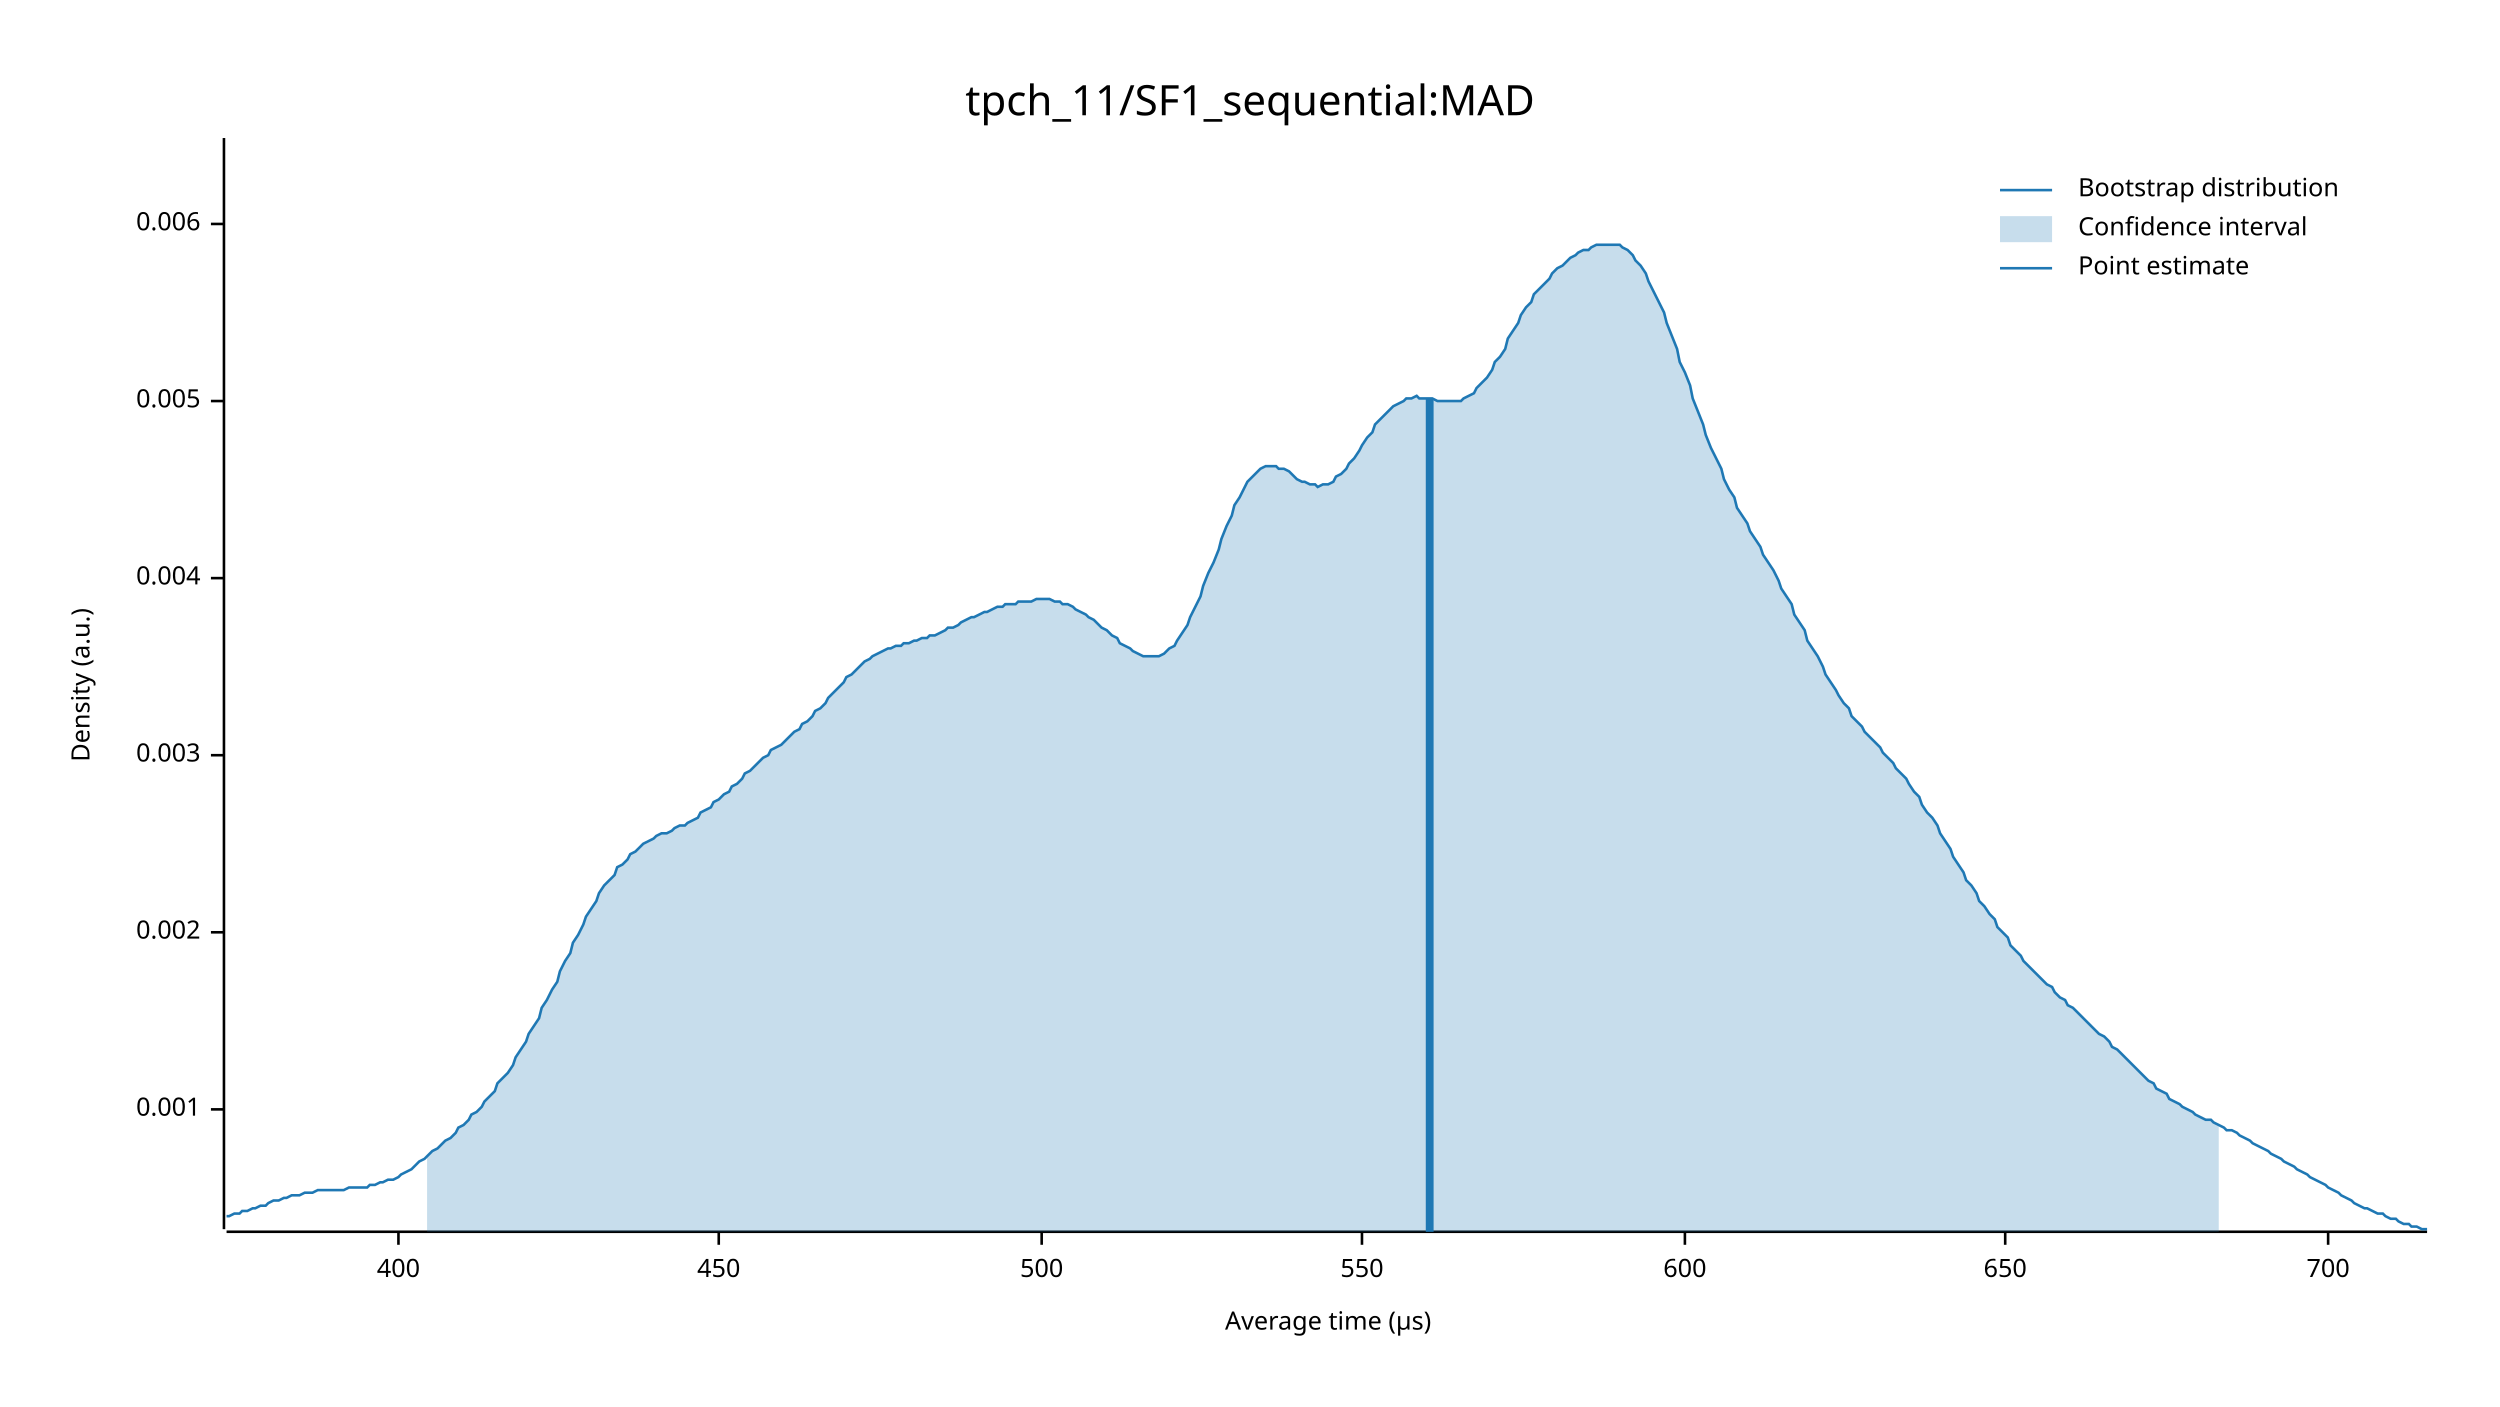
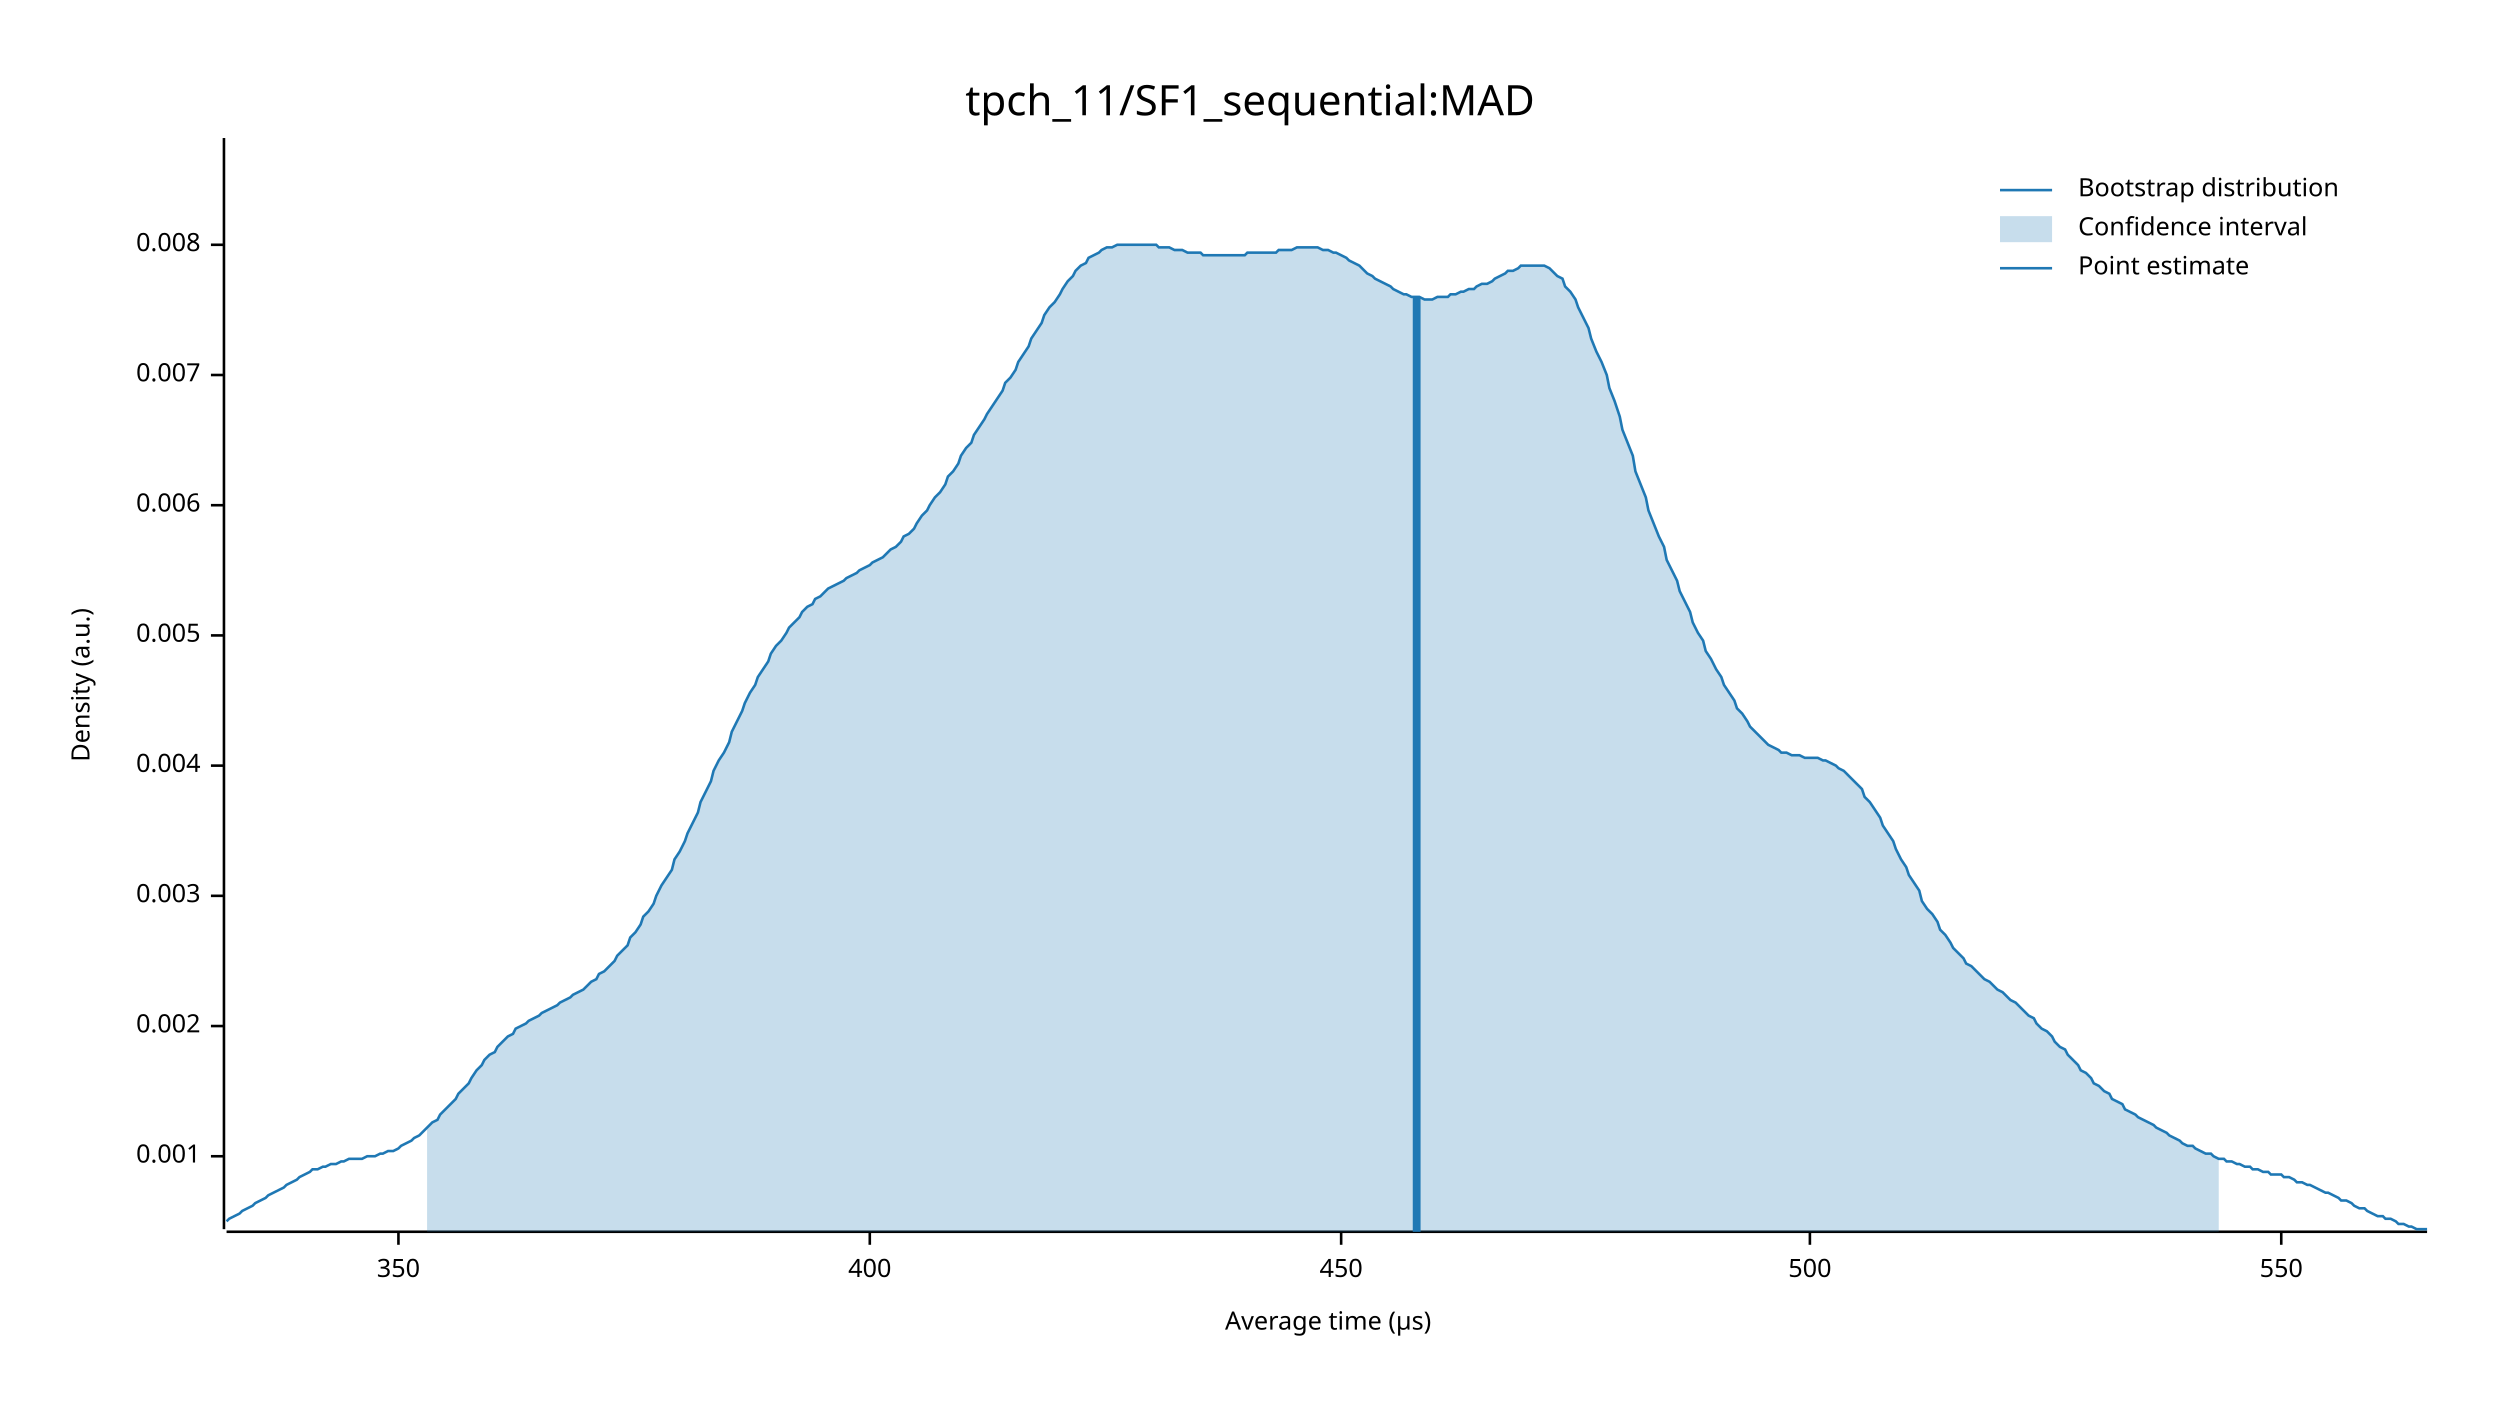
<svg xmlns="http://www.w3.org/2000/svg" width="960" height="540" viewBox="0 0 960 540">
  <text x="480" y="32" dy="0.76em" text-anchor="middle" font-family="sans-serif" font-size="16.129" opacity="1" fill="#000000">
tpch_11/SF1_sequential:MAD
</text>
  <text x="27" y="263" dy="0.76em" text-anchor="middle" font-family="sans-serif" font-size="9.677" opacity="1" fill="#000000" transform="rotate(270, 27, 263)">
Density (a.u.)
</text>
  <text x="510" y="513" dy="-0.5ex" text-anchor="middle" font-family="sans-serif" font-size="9.677" opacity="1" fill="#000000">
Average time (µs)
</text>
  <polyline fill="none" opacity="1" stroke="#000000" stroke-width="1" points="86,53 86,472 " />
-   <text x="77" y="426" dy="0.5ex" text-anchor="end" font-family="sans-serif" font-size="9.677" opacity="1" fill="#000000">
+   <text x="77" y="444" dy="0.5ex" text-anchor="end" font-family="sans-serif" font-size="9.677" opacity="1" fill="#000000">
0.001
</text>
-   <polyline fill="none" opacity="1" stroke="#000000" stroke-width="1" points="81,426 86,426 " />
-   <text x="77" y="358" dy="0.5ex" text-anchor="end" font-family="sans-serif" font-size="9.677" opacity="1" fill="#000000">
+   <polyline fill="none" opacity="1" stroke="#000000" stroke-width="1" points="81,444 86,444 " />
+   <text x="77" y="394" dy="0.5ex" text-anchor="end" font-family="sans-serif" font-size="9.677" opacity="1" fill="#000000">
0.002
</text>
-   <polyline fill="none" opacity="1" stroke="#000000" stroke-width="1" points="81,358 86,358 " />
-   <text x="77" y="290" dy="0.5ex" text-anchor="end" font-family="sans-serif" font-size="9.677" opacity="1" fill="#000000">
+   <polyline fill="none" opacity="1" stroke="#000000" stroke-width="1" points="81,394 86,394 " />
+   <text x="77" y="344" dy="0.5ex" text-anchor="end" font-family="sans-serif" font-size="9.677" opacity="1" fill="#000000">
0.003
</text>
-   <polyline fill="none" opacity="1" stroke="#000000" stroke-width="1" points="81,290 86,290 " />
-   <text x="77" y="222" dy="0.5ex" text-anchor="end" font-family="sans-serif" font-size="9.677" opacity="1" fill="#000000">
+   <polyline fill="none" opacity="1" stroke="#000000" stroke-width="1" points="81,344 86,344 " />
+   <text x="77" y="294" dy="0.5ex" text-anchor="end" font-family="sans-serif" font-size="9.677" opacity="1" fill="#000000">
0.004
</text>
-   <polyline fill="none" opacity="1" stroke="#000000" stroke-width="1" points="81,222 86,222 " />
-   <text x="77" y="154" dy="0.5ex" text-anchor="end" font-family="sans-serif" font-size="9.677" opacity="1" fill="#000000">
+   <polyline fill="none" opacity="1" stroke="#000000" stroke-width="1" points="81,294 86,294 " />
+   <text x="77" y="244" dy="0.5ex" text-anchor="end" font-family="sans-serif" font-size="9.677" opacity="1" fill="#000000">
0.005
</text>
-   <polyline fill="none" opacity="1" stroke="#000000" stroke-width="1" points="81,154 86,154 " />
-   <text x="77" y="86" dy="0.5ex" text-anchor="end" font-family="sans-serif" font-size="9.677" opacity="1" fill="#000000">
+   <polyline fill="none" opacity="1" stroke="#000000" stroke-width="1" points="81,244 86,244 " />
+   <text x="77" y="194" dy="0.5ex" text-anchor="end" font-family="sans-serif" font-size="9.677" opacity="1" fill="#000000">
0.006
</text>
-   <polyline fill="none" opacity="1" stroke="#000000" stroke-width="1" points="81,86 86,86 " />
+   <polyline fill="none" opacity="1" stroke="#000000" stroke-width="1" points="81,194 86,194 " />
+   <text x="77" y="144" dy="0.5ex" text-anchor="end" font-family="sans-serif" font-size="9.677" opacity="1" fill="#000000">
+ 0.007
+ </text>
+   <polyline fill="none" opacity="1" stroke="#000000" stroke-width="1" points="81,144 86,144 " />
+   <text x="77" y="94" dy="0.5ex" text-anchor="end" font-family="sans-serif" font-size="9.677" opacity="1" fill="#000000">
+ 0.008
+ </text>
+   <polyline fill="none" opacity="1" stroke="#000000" stroke-width="1" points="81,94 86,94 " />
  <polyline fill="none" opacity="1" stroke="#000000" stroke-width="1" points="87,473 932,473 " />
  <text x="153" y="483" dy="0.76em" text-anchor="middle" font-family="sans-serif" font-size="9.677" opacity="1" fill="#000000">
+ 350
+ </text>
+   <polyline fill="none" opacity="1" stroke="#000000" stroke-width="1" points="153,473 153,478 " />
+   <text x="334" y="483" dy="0.76em" text-anchor="middle" font-family="sans-serif" font-size="9.677" opacity="1" fill="#000000">
400
</text>
-   <polyline fill="none" opacity="1" stroke="#000000" stroke-width="1" points="153,473 153,478 " />
-   <text x="276" y="483" dy="0.76em" text-anchor="middle" font-family="sans-serif" font-size="9.677" opacity="1" fill="#000000">
+   <polyline fill="none" opacity="1" stroke="#000000" stroke-width="1" points="334,473 334,478 " />
+   <text x="515" y="483" dy="0.76em" text-anchor="middle" font-family="sans-serif" font-size="9.677" opacity="1" fill="#000000">
450
</text>
-   <polyline fill="none" opacity="1" stroke="#000000" stroke-width="1" points="276,473 276,478 " />
-   <text x="400" y="483" dy="0.76em" text-anchor="middle" font-family="sans-serif" font-size="9.677" opacity="1" fill="#000000">
+   <polyline fill="none" opacity="1" stroke="#000000" stroke-width="1" points="515,473 515,478 " />
+   <text x="695" y="483" dy="0.76em" text-anchor="middle" font-family="sans-serif" font-size="9.677" opacity="1" fill="#000000">
500
</text>
-   <polyline fill="none" opacity="1" stroke="#000000" stroke-width="1" points="400,473 400,478 " />
-   <text x="523" y="483" dy="0.76em" text-anchor="middle" font-family="sans-serif" font-size="9.677" opacity="1" fill="#000000">
+   <polyline fill="none" opacity="1" stroke="#000000" stroke-width="1" points="695,473 695,478 " />
+   <text x="876" y="483" dy="0.76em" text-anchor="middle" font-family="sans-serif" font-size="9.677" opacity="1" fill="#000000">
550
</text>
-   <polyline fill="none" opacity="1" stroke="#000000" stroke-width="1" points="523,473 523,478 " />
-   <text x="647" y="483" dy="0.76em" text-anchor="middle" font-family="sans-serif" font-size="9.677" opacity="1" fill="#000000">
- 600
- </text>
-   <polyline fill="none" opacity="1" stroke="#000000" stroke-width="1" points="647,473 647,478 " />
-   <text x="770" y="483" dy="0.76em" text-anchor="middle" font-family="sans-serif" font-size="9.677" opacity="1" fill="#000000">
- 650
- </text>
-   <polyline fill="none" opacity="1" stroke="#000000" stroke-width="1" points="770,473 770,478 " />
-   <text x="894" y="483" dy="0.76em" text-anchor="middle" font-family="sans-serif" font-size="9.677" opacity="1" fill="#000000">
- 700
- </text>
-   <polyline fill="none" opacity="1" stroke="#000000" stroke-width="1" points="894,473 894,478 " />
-   <polyline fill="none" opacity="1" stroke="#1F78B4" stroke-width="1" points="87,467 88,467 90,466 92,466 93,465 95,465 97,464 98,464 100,463 102,463 103,462 105,461 107,461 109,460 110,460 112,459 114,459 115,459 117,458 119,458 120,458 122,457 124,457 125,457 127,457 129,457 131,457 132,457 134,456 136,456 137,456 139,456 141,456 142,455 144,455 146,454 147,454 149,453 151,453 153,452 154,451 156,450 158,449 159,448 161,446 163,445 164,444 166,442 168,441 169,440 171,438 173,437 175,435 176,433 178,432 180,430 181,428 183,427 185,425 186,423 188,421 190,419 191,416 193,414 195,412 197,409 198,406 200,403 202,400 203,397 205,394 207,391 208,387 210,384 212,380 214,377 215,373 217,369 219,366 220,362 222,359 224,355 225,352 227,349 229,346 230,343 232,340 234,338 236,336 237,333 239,332 241,330 242,328 244,327 246,325 247,324 249,323 251,322 252,321 254,320 256,320 258,319 259,318 261,317 263,317 264,316 266,315 268,314 269,312 271,311 273,310 274,308 276,307 278,305 280,304 281,302 283,301 285,299 286,297 288,296 290,294 291,293 293,291 295,290 296,288 298,287 300,286 302,284 303,283 305,281 307,280 308,278 310,277 312,275 313,273 315,272 317,270 318,268 320,266 322,264 324,262 325,260 327,259 329,257 330,256 332,254 334,253 335,252 337,251 339,250 341,249 342,249 344,248 346,248 347,247 349,247 351,246 352,246 354,245 356,245 357,244 359,244 361,243 363,242 364,241 366,241 368,240 369,239 371,238 373,237 374,237 376,236 378,235 379,235 381,234 383,233 385,233 386,232 388,232 390,232 391,231 393,231 395,231 396,231 398,230 400,230 401,230 403,230 405,231 407,231 408,232 410,232 412,233 413,234 415,235 417,236 418,237 420,238 422,240 423,241 425,242 427,244 429,245 430,247 432,248 434,249 435,250 437,251 439,252 440,252 442,252 444,252 445,252 447,251 449,249 451,248 452,246 454,243 456,240 457,237 459,233 461,229 462,225 464,220 466,216 468,211 469,207 471,202 473,198 474,194 476,191 478,187 479,185 481,183 483,181 484,180 486,179 488,179 490,179 491,180 493,180 495,181 496,182 498,184 500,185 501,185 503,186 505,186 506,187 508,186 510,186 512,185 513,183 515,182 517,180 518,178 520,176 522,173 523,171 525,168 527,166 528,163 530,161 532,159 534,157 535,156 537,155 539,154 540,153 542,153 544,152 545,153 547,153 549,153 550,153 552,154 554,154 556,154 557,154 559,154 561,154 562,153 564,152 566,151 567,149 569,147 571,145 573,142 574,139 576,137 578,134 579,130 581,127 583,124 584,121 586,118 588,116 589,113 591,111 593,109 595,107 596,105 598,103 600,102 601,101 603,99 605,98 606,97 608,96 610,96 611,95 613,94 615,94 617,94 618,94 620,94 622,94 623,95 625,96 627,98 628,100 630,102 632,105 633,108 635,112 637,116 639,120 640,124 642,129 644,134 645,139 647,143 649,148 650,153 652,158 654,163 655,167 657,172 659,176 661,180 662,184 664,188 666,191 667,195 669,198 671,201 672,204 674,207 676,210 677,213 679,216 681,219 683,223 684,226 686,229 688,232 689,236 691,239 693,242 694,246 696,249 698,252 700,256 701,259 703,262 705,265 706,267 708,270 710,272 711,275 713,277 715,279 716,281 718,283 720,285 722,287 723,289 725,291 727,293 728,295 730,297 732,299 733,301 735,304 737,306 738,309 740,312 742,314 744,317 745,320 747,323 749,326 750,329 752,332 754,335 755,338 757,340 759,343 760,346 762,348 764,351 766,353 767,356 769,358 771,360 772,363 774,365 776,367 777,369 779,371 781,373 782,374 784,376 786,378 788,379 789,381 791,383 793,384 794,386 796,387 798,389 799,390 801,392 803,394 804,395 806,397 808,398 810,400 811,402 813,403 815,405 816,406 818,408 820,410 821,411 823,413 825,415 827,416 828,418 830,419 832,420 833,422 835,423 837,424 838,425 840,426 842,427 843,428 845,429 847,430 849,430 850,431 852,432 854,433 855,434 857,434 859,435 860,436 862,437 864,438 865,439 867,440 869,441 871,442 872,443 874,444 876,445 877,446 879,447 881,448 882,449 884,450 886,451 887,452 889,453 891,454 893,455 894,456 896,457 898,458 899,459 901,460 903,461 904,462 906,463 908,464 909,464 911,465 913,466 915,466 916,467 918,468 920,468 921,469 923,470 925,470 926,471 928,471 930,472 932,472 " />
-   <polygon opacity="0.25" fill="#1F78B4" points="164,444 166,442 168,441 169,440 171,438 173,437 175,435 176,433 178,432 180,430 181,428 183,427 185,425 186,423 188,421 190,419 191,416 193,414 195,412 197,409 198,406 200,403 202,400 203,397 205,394 207,391 208,387 210,384 212,380 214,377 215,373 217,369 219,366 220,362 222,359 224,355 225,352 227,349 229,346 230,343 232,340 234,338 236,336 237,333 239,332 241,330 242,328 244,327 246,325 247,324 249,323 251,322 252,321 254,320 256,320 258,319 259,318 261,317 263,317 264,316 266,315 268,314 269,312 271,311 273,310 274,308 276,307 278,305 280,304 281,302 283,301 285,299 286,297 288,296 290,294 291,293 293,291 295,290 296,288 298,287 300,286 302,284 303,283 305,281 307,280 308,278 310,277 312,275 313,273 315,272 317,270 318,268 320,266 322,264 324,262 325,260 327,259 329,257 330,256 332,254 334,253 335,252 337,251 339,250 341,249 342,249 344,248 346,248 347,247 349,247 351,246 352,246 354,245 356,245 357,244 359,244 361,243 363,242 364,241 366,241 368,240 369,239 371,238 373,237 374,237 376,236 378,235 379,235 381,234 383,233 385,233 386,232 388,232 390,232 391,231 393,231 395,231 396,231 398,230 400,230 401,230 403,230 405,231 407,231 408,232 410,232 412,233 413,234 415,235 417,236 418,237 420,238 422,240 423,241 425,242 427,244 429,245 430,247 432,248 434,249 435,250 437,251 439,252 440,252 442,252 444,252 445,252 447,251 449,249 451,248 452,246 454,243 456,240 457,237 459,233 461,229 462,225 464,220 466,216 468,211 469,207 471,202 473,198 474,194 476,191 478,187 479,185 481,183 483,181 484,180 486,179 488,179 490,179 491,180 493,180 495,181 496,182 498,184 500,185 501,185 503,186 505,186 506,187 508,186 510,186 512,185 513,183 515,182 517,180 518,178 520,176 522,173 523,171 525,168 527,166 528,163 530,161 532,159 534,157 535,156 537,155 539,154 540,153 542,153 544,152 545,153 547,153 549,153 550,153 552,154 554,154 556,154 557,154 559,154 561,154 562,153 564,152 566,151 567,149 569,147 571,145 573,142 574,139 576,137 578,134 579,130 581,127 583,124 584,121 586,118 588,116 589,113 591,111 593,109 595,107 596,105 598,103 600,102 601,101 603,99 605,98 606,97 608,96 610,96 611,95 613,94 615,94 617,94 618,94 620,94 622,94 623,95 625,96 627,98 628,100 630,102 632,105 633,108 635,112 637,116 639,120 640,124 642,129 644,134 645,139 647,143 649,148 650,153 652,158 654,163 655,167 657,172 659,176 661,180 662,184 664,188 666,191 667,195 669,198 671,201 672,204 674,207 676,210 677,213 679,216 681,219 683,223 684,226 686,229 688,232 689,236 691,239 693,242 694,246 696,249 698,252 700,256 701,259 703,262 705,265 706,267 708,270 710,272 711,275 713,277 715,279 716,281 718,283 720,285 722,287 723,289 725,291 727,293 728,295 730,297 732,299 733,301 735,304 737,306 738,309 740,312 742,314 744,317 745,320 747,323 749,326 750,329 752,332 754,335 755,338 757,340 759,343 760,346 762,348 764,351 766,353 767,356 769,358 771,360 772,363 774,365 776,367 777,369 779,371 781,373 782,374 784,376 786,378 788,379 789,381 791,383 793,384 794,386 796,387 798,389 799,390 801,392 803,394 804,395 806,397 808,398 810,400 811,402 813,403 815,405 816,406 818,408 820,410 821,411 823,413 825,415 827,416 828,418 830,419 832,420 833,422 835,423 837,424 838,425 840,426 842,427 843,428 845,429 847,430 849,430 850,431 852,432 852,473 164,473 " />
-   <polyline fill="none" opacity="1" stroke="#1F78B4" stroke-width="3" points="549,473 549,153 " />
+   <polyline fill="none" opacity="1" stroke="#000000" stroke-width="1" points="876,473 876,478 " />
+   <polyline fill="none" opacity="1" stroke="#1F78B4" stroke-width="1" points="87,469 88,468 90,467 92,466 93,465 95,464 97,463 98,462 100,461 102,460 103,459 105,458 107,457 109,456 110,455 112,454 114,453 115,452 117,451 119,450 120,449 122,449 124,448 125,448 127,447 129,447 131,446 132,446 134,445 136,445 137,445 139,445 141,444 142,444 144,444 146,443 147,443 149,442 151,442 153,441 154,440 156,439 158,438 159,437 161,436 163,434 164,433 166,431 168,430 169,428 171,426 173,424 175,422 176,420 178,418 180,416 181,414 183,411 185,409 186,407 188,405 190,404 191,402 193,400 195,398 197,397 198,395 200,394 202,393 203,392 205,391 207,390 208,389 210,388 212,387 214,386 215,385 217,384 219,383 220,382 222,381 224,380 225,379 227,377 229,376 230,374 232,373 234,371 236,369 237,367 239,365 241,363 242,360 244,358 246,355 247,352 249,350 251,347 252,344 254,340 256,337 258,334 259,330 261,327 263,323 264,320 266,316 268,312 269,308 271,304 273,300 274,296 276,292 278,289 280,285 281,281 283,277 285,273 286,270 288,266 290,263 291,260 293,257 295,254 296,251 298,248 300,246 302,243 303,241 305,239 307,237 308,235 310,233 312,232 313,230 315,229 317,227 318,226 320,225 322,224 324,223 325,222 327,221 329,220 330,219 332,218 334,217 335,216 337,215 339,214 341,212 342,211 344,210 346,208 347,206 349,205 351,203 352,201 354,198 356,196 357,194 359,191 361,189 363,186 364,183 366,181 368,178 369,175 371,172 373,170 374,167 376,164 378,161 379,159 381,156 383,153 385,150 386,147 388,145 390,142 391,139 393,136 395,133 396,130 398,127 400,124 401,121 403,118 405,116 407,113 408,111 410,108 412,106 413,104 415,102 417,101 418,99 420,98 422,97 423,96 425,95 427,95 429,94 430,94 432,94 434,94 435,94 437,94 439,94 440,94 442,94 444,94 445,95 447,95 449,95 451,96 452,96 454,96 456,97 457,97 459,97 461,97 462,98 464,98 466,98 468,98 469,98 471,98 473,98 474,98 476,98 478,98 479,97 481,97 483,97 484,97 486,97 488,97 490,97 491,96 493,96 495,96 496,96 498,95 500,95 501,95 503,95 505,95 506,95 508,96 510,96 512,97 513,97 515,98 517,99 518,100 520,101 522,102 523,103 525,105 527,106 528,107 530,108 532,109 534,110 535,111 537,112 539,113 540,113 542,114 544,114 545,114 547,115 549,115 550,115 552,114 554,114 556,114 557,113 559,113 561,112 562,112 564,111 566,111 567,110 569,109 571,109 573,108 574,107 576,106 578,105 579,104 581,104 583,103 584,102 586,102 588,102 589,102 591,102 593,102 595,103 596,104 598,106 600,107 601,110 603,112 605,115 606,118 608,122 610,126 611,130 613,135 615,139 617,144 618,149 620,154 622,160 623,165 625,170 627,175 628,181 630,186 632,191 633,196 635,201 637,206 639,210 640,215 642,219 644,223 645,227 647,231 649,235 650,239 652,243 654,246 655,250 657,253 659,257 661,260 662,263 664,266 666,269 667,272 669,274 671,277 672,279 674,281 676,283 677,284 679,286 681,287 683,288 684,289 686,289 688,290 689,290 691,290 693,291 694,291 696,291 698,291 700,292 701,292 703,293 705,294 706,295 708,296 710,298 711,299 713,301 715,303 716,306 718,308 720,311 722,314 723,317 725,320 727,323 728,326 730,330 732,333 733,336 735,339 737,342 738,346 740,349 742,351 744,354 745,357 747,359 749,362 750,364 752,366 754,368 755,370 757,371 759,373 760,374 762,376 764,377 766,379 767,380 769,381 771,383 772,384 774,385 776,387 777,388 779,390 781,391 782,393 784,395 786,396 788,398 789,400 791,402 793,403 794,405 796,407 798,409 799,411 801,412 803,414 804,416 806,417 808,419 810,420 811,422 813,423 815,424 816,426 818,427 820,428 821,429 823,430 825,431 827,432 828,433 830,434 832,435 833,436 835,437 837,438 838,439 840,440 842,440 843,441 845,442 847,443 849,443 850,444 852,445 854,445 855,446 857,446 859,447 860,447 862,448 864,448 865,449 867,449 869,450 871,450 872,451 874,451 876,451 877,452 879,452 881,453 882,454 884,454 886,455 887,455 889,456 891,457 893,458 894,458 896,459 898,460 899,461 901,461 903,462 904,463 906,464 908,464 909,465 911,466 913,467 915,467 916,468 918,468 920,469 921,470 923,470 925,471 926,471 928,472 930,472 932,472 " />
+   <polygon opacity="0.25" fill="#1F78B4" points="164,433 166,431 168,430 169,428 171,426 173,424 175,422 176,420 178,418 180,416 181,414 183,411 185,409 186,407 188,405 190,404 191,402 193,400 195,398 197,397 198,395 200,394 202,393 203,392 205,391 207,390 208,389 210,388 212,387 214,386 215,385 217,384 219,383 220,382 222,381 224,380 225,379 227,377 229,376 230,374 232,373 234,371 236,369 237,367 239,365 241,363 242,360 244,358 246,355 247,352 249,350 251,347 252,344 254,340 256,337 258,334 259,330 261,327 263,323 264,320 266,316 268,312 269,308 271,304 273,300 274,296 276,292 278,289 280,285 281,281 283,277 285,273 286,270 288,266 290,263 291,260 293,257 295,254 296,251 298,248 300,246 302,243 303,241 305,239 307,237 308,235 310,233 312,232 313,230 315,229 317,227 318,226 320,225 322,224 324,223 325,222 327,221 329,220 330,219 332,218 334,217 335,216 337,215 339,214 341,212 342,211 344,210 346,208 347,206 349,205 351,203 352,201 354,198 356,196 357,194 359,191 361,189 363,186 364,183 366,181 368,178 369,175 371,172 373,170 374,167 376,164 378,161 379,159 381,156 383,153 385,150 386,147 388,145 390,142 391,139 393,136 395,133 396,130 398,127 400,124 401,121 403,118 405,116 407,113 408,111 410,108 412,106 413,104 415,102 417,101 418,99 420,98 422,97 423,96 425,95 427,95 429,94 430,94 432,94 434,94 435,94 437,94 439,94 440,94 442,94 444,94 445,95 447,95 449,95 451,96 452,96 454,96 456,97 457,97 459,97 461,97 462,98 464,98 466,98 468,98 469,98 471,98 473,98 474,98 476,98 478,98 479,97 481,97 483,97 484,97 486,97 488,97 490,97 491,96 493,96 495,96 496,96 498,95 500,95 501,95 503,95 505,95 506,95 508,96 510,96 512,97 513,97 515,98 517,99 518,100 520,101 522,102 523,103 525,105 527,106 528,107 530,108 532,109 534,110 535,111 537,112 539,113 540,113 542,114 544,114 545,114 547,115 549,115 550,115 552,114 554,114 556,114 557,113 559,113 561,112 562,112 564,111 566,111 567,110 569,109 571,109 573,108 574,107 576,106 578,105 579,104 581,104 583,103 584,102 586,102 588,102 589,102 591,102 593,102 595,103 596,104 598,106 600,107 601,110 603,112 605,115 606,118 608,122 610,126 611,130 613,135 615,139 617,144 618,149 620,154 622,160 623,165 625,170 627,175 628,181 630,186 632,191 633,196 635,201 637,206 639,210 640,215 642,219 644,223 645,227 647,231 649,235 650,239 652,243 654,246 655,250 657,253 659,257 661,260 662,263 664,266 666,269 667,272 669,274 671,277 672,279 674,281 676,283 677,284 679,286 681,287 683,288 684,289 686,289 688,290 689,290 691,290 693,291 694,291 696,291 698,291 700,292 701,292 703,293 705,294 706,295 708,296 710,298 711,299 713,301 715,303 716,306 718,308 720,311 722,314 723,317 725,320 727,323 728,326 730,330 732,333 733,336 735,339 737,342 738,346 740,349 742,351 744,354 745,357 747,359 749,362 750,364 752,366 754,368 755,370 757,371 759,373 760,374 762,376 764,377 766,379 767,380 769,381 771,383 772,384 774,385 776,387 777,388 779,390 781,391 782,393 784,395 786,396 788,398 789,400 791,402 793,403 794,405 796,407 798,409 799,411 801,412 803,414 804,416 806,417 808,419 810,420 811,422 813,423 815,424 816,426 818,427 820,428 821,429 823,430 825,431 827,432 828,433 830,434 832,435 833,436 835,437 837,438 838,439 840,440 842,440 843,441 845,442 847,443 849,443 850,444 852,445 852,473 164,473 " />
+   <polyline fill="none" opacity="1" stroke="#1F78B4" stroke-width="3" points="544,473 544,114 " />
  <text x="798" y="68" dy="0.76em" text-anchor="start" font-family="sans-serif" font-size="9.677" opacity="1" fill="#000000">
Bootstrap distribution
</text>
  <text x="798" y="83" dy="0.76em" text-anchor="start" font-family="sans-serif" font-size="9.677" opacity="1" fill="#000000">
Confidence interval
</text>
  <text x="798" y="98" dy="0.76em" text-anchor="start" font-family="sans-serif" font-size="9.677" opacity="1" fill="#000000">
Point estimate
</text>
  <polyline fill="none" opacity="1" stroke="#1F78B4" stroke-width="1" points="768,73 788,73 " />
  <rect x="768" y="83" width="20" height="10" opacity="0.25" fill="#1F78B4" stroke="none" />
  <polyline fill="none" opacity="1" stroke="#1F78B4" stroke-width="1" points="768,103 788,103 " />
</svg>
